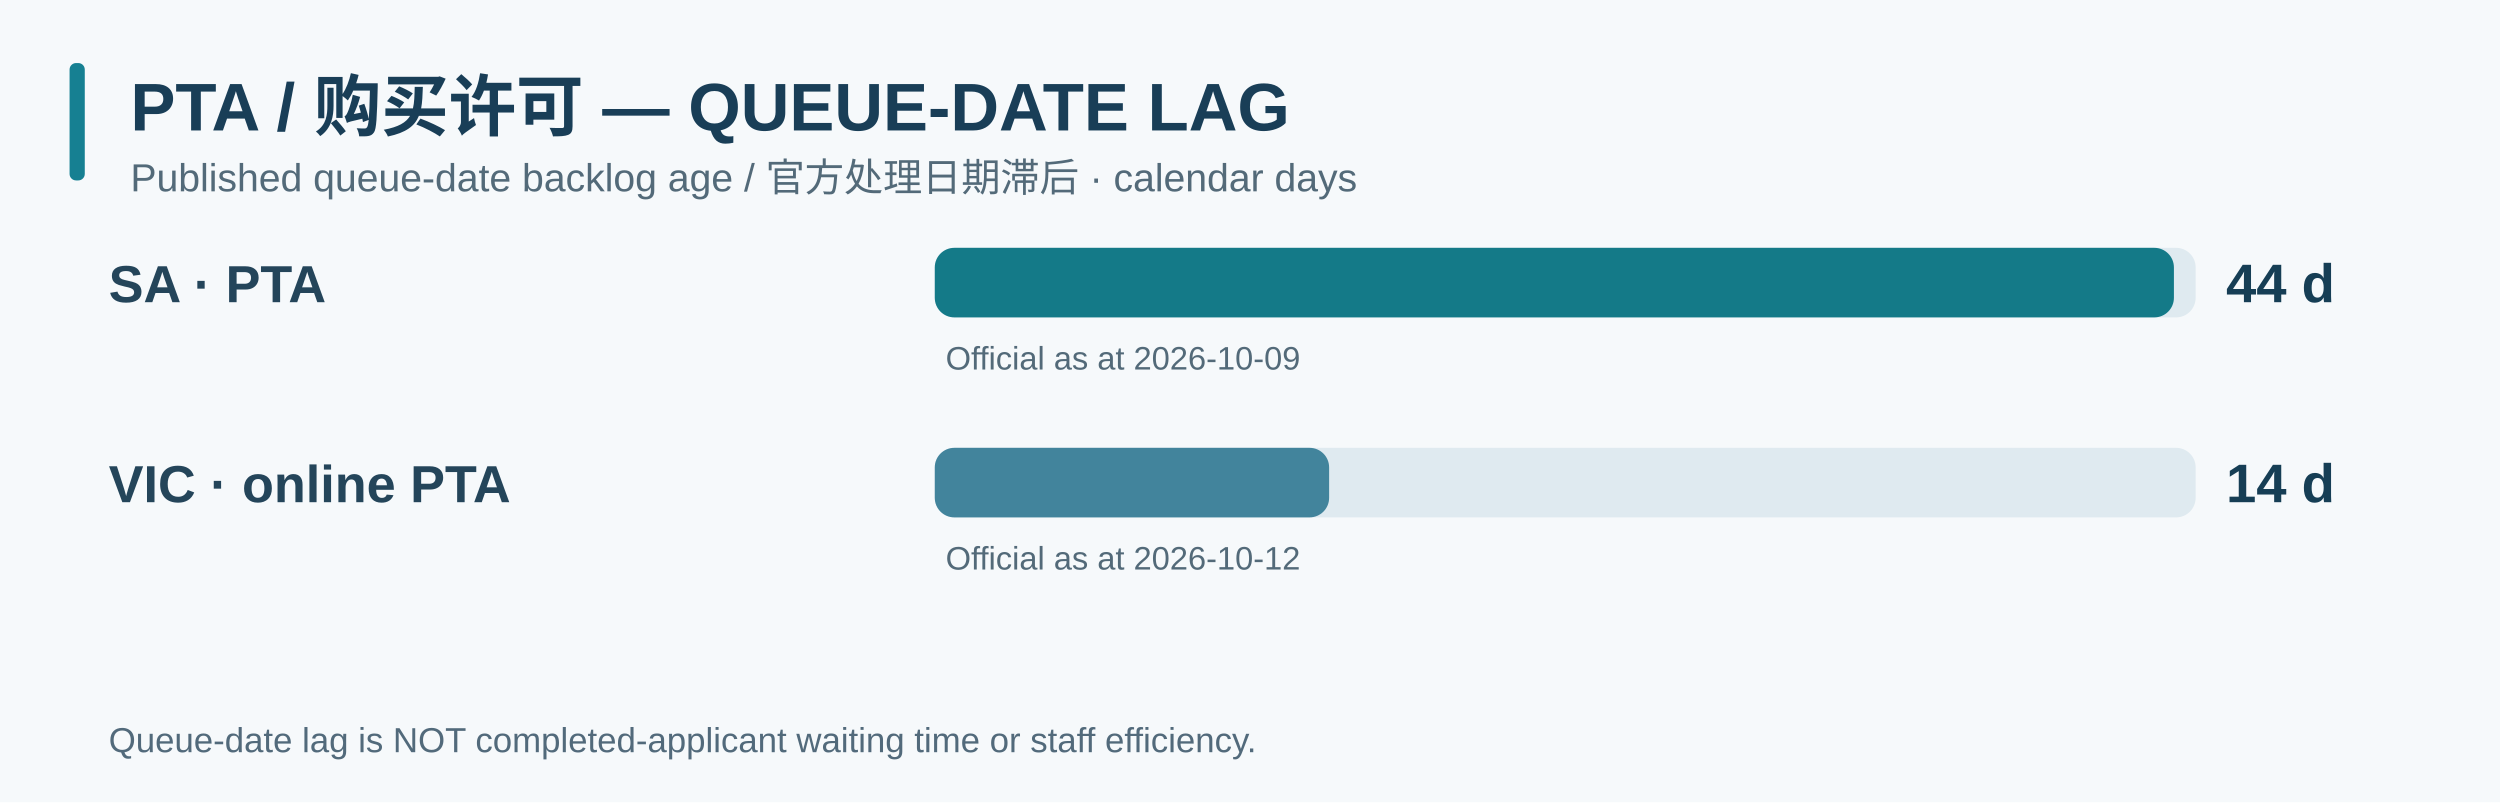
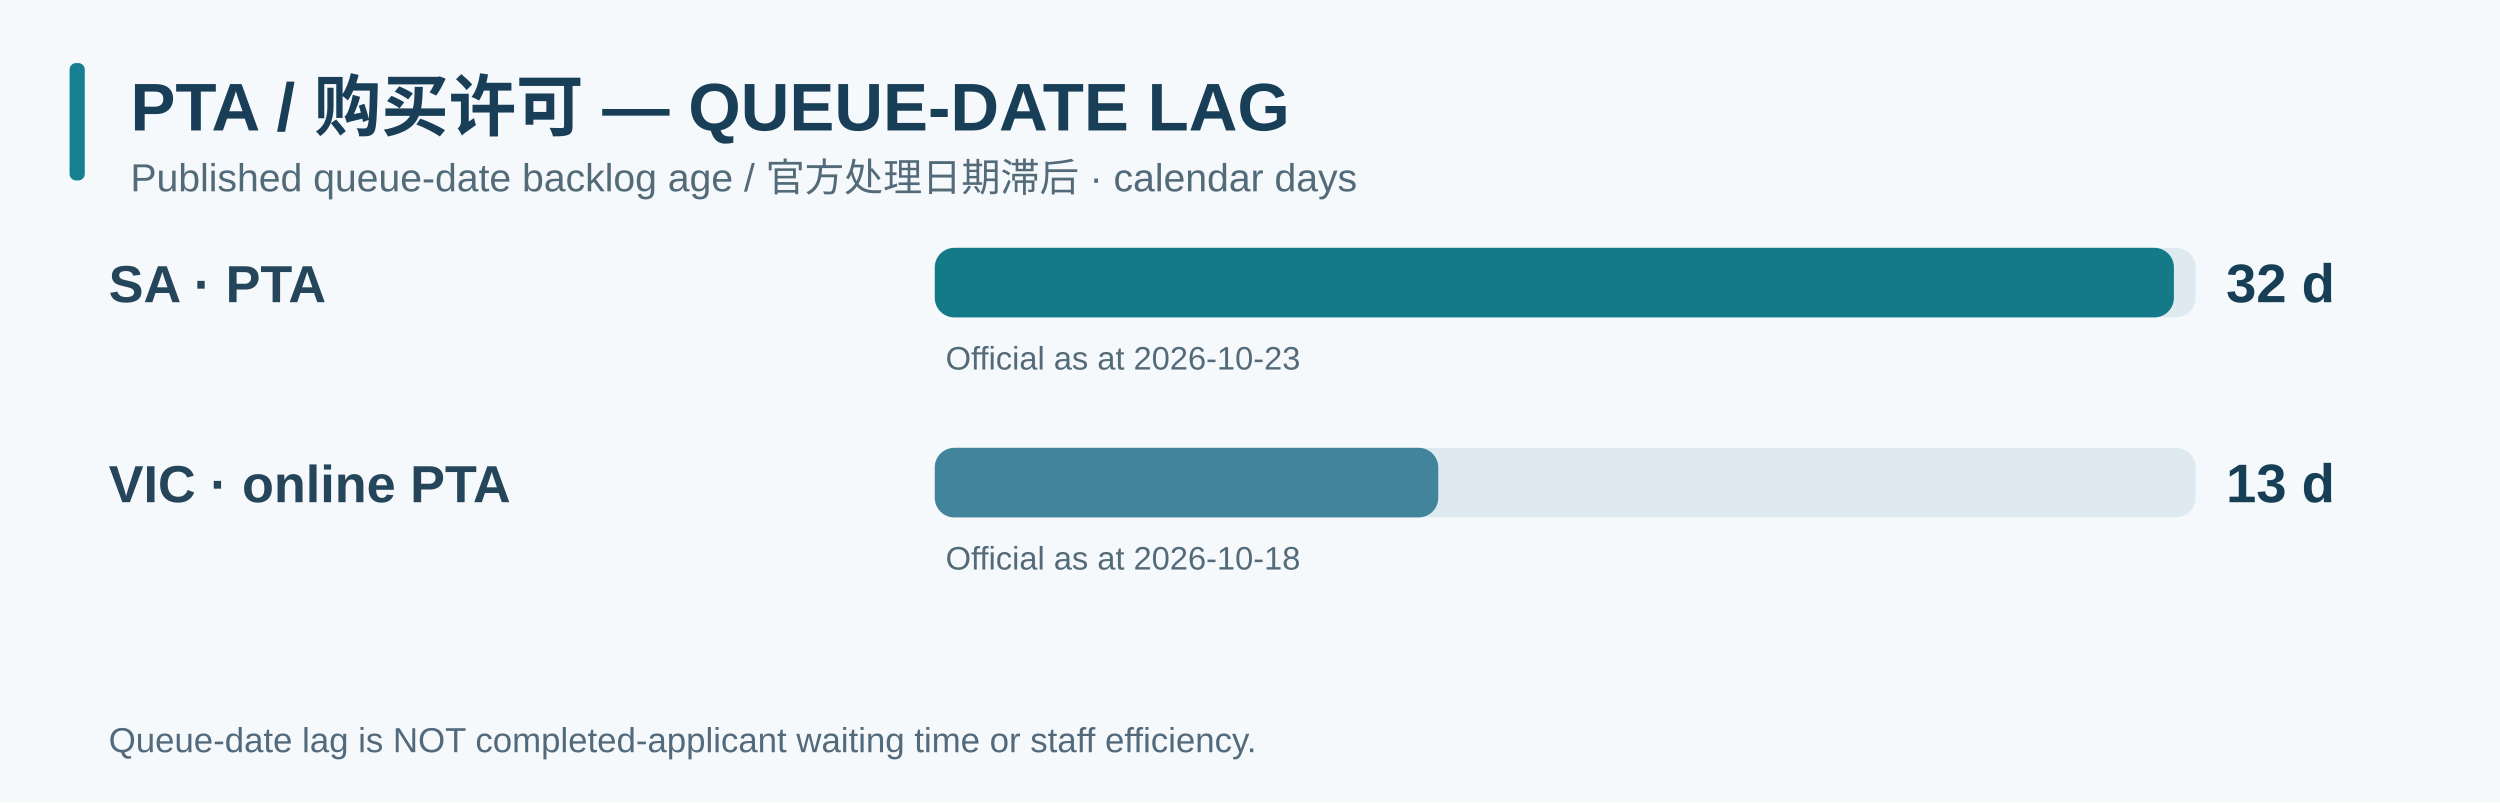
<svg xmlns="http://www.w3.org/2000/svg" width="1150" height="369" viewBox="0 0 1150 369" role="img" aria-label="PTA / 购买许可 — QUEUE-DATE LAG">
  <rect width="1150" height="369" fill="#f6f9fb" />
  <rect x="32" y="29" width="7" height="54" rx="3" fill="#168092" />
  <text x="60" y="60" font-size="31" font-weight="700" font-family="Arial,sans-serif" fill="#193e57">PTA / 购买许可 — QUEUE-DATE LAG</text>
  <text x="60" y="88" font-size="18" font-family="Arial,sans-serif" fill="#536a79">Published queue-date backlog age / 官方处理日期滞后 · calendar days</text>
  <text x="50" y="139" font-family="Arial,sans-serif" font-size="24" font-weight="700" fill="#24455a">SA · PTA</text>
  <rect x="430" y="114" width="580" height="32" rx="9" fill="#dfeaf0" />
  <rect x="430" y="114" width="570.0" height="32" rx="9" fill="#147a88" />
-   <text x="1024" y="139" font-family="Arial,sans-serif" font-size="25" font-weight="700" fill="#163e55">44 d</text>
-   <text x="435" y="170" font-family="Arial,sans-serif" font-size="15" fill="#536a79">Official as at 2026-10-09</text>
+   <text x="1024" y="139" font-family="Arial,sans-serif" font-size="25" font-weight="700" fill="#163e55">32 d</text>
+   <text x="435" y="170" font-family="Arial,sans-serif" font-size="15" fill="#536a79">Official as at 2026-10-23</text>
  <text x="50" y="231" font-family="Arial,sans-serif" font-size="24" font-weight="700" fill="#24455a">VIC · online PTA</text>
  <rect x="430" y="206" width="580" height="32" rx="9" fill="#dfeaf0" />
-   <rect x="430" y="206" width="181.4" height="32" rx="9" fill="#42849c" />
-   <text x="1024" y="231" font-family="Arial,sans-serif" font-size="25" font-weight="700" fill="#163e55">14 d</text>
-   <text x="435" y="262" font-family="Arial,sans-serif" font-size="15" fill="#536a79">Official as at 2026-10-12</text>
+   <rect x="430" y="206" width="231.6" height="32" rx="9" fill="#42849c" />
+   <text x="1024" y="231" font-family="Arial,sans-serif" font-size="25" font-weight="700" fill="#163e55">13 d</text>
+   <text x="435" y="262" font-family="Arial,sans-serif" font-size="15" fill="#536a79">Official as at 2026-10-18</text>
  <text x="50" y="346" font-family="Arial,sans-serif" font-size="16" fill="#526a7b">Queue-date lag is NOT completed-applicant waiting time or staff efficiency.</text>
</svg>
